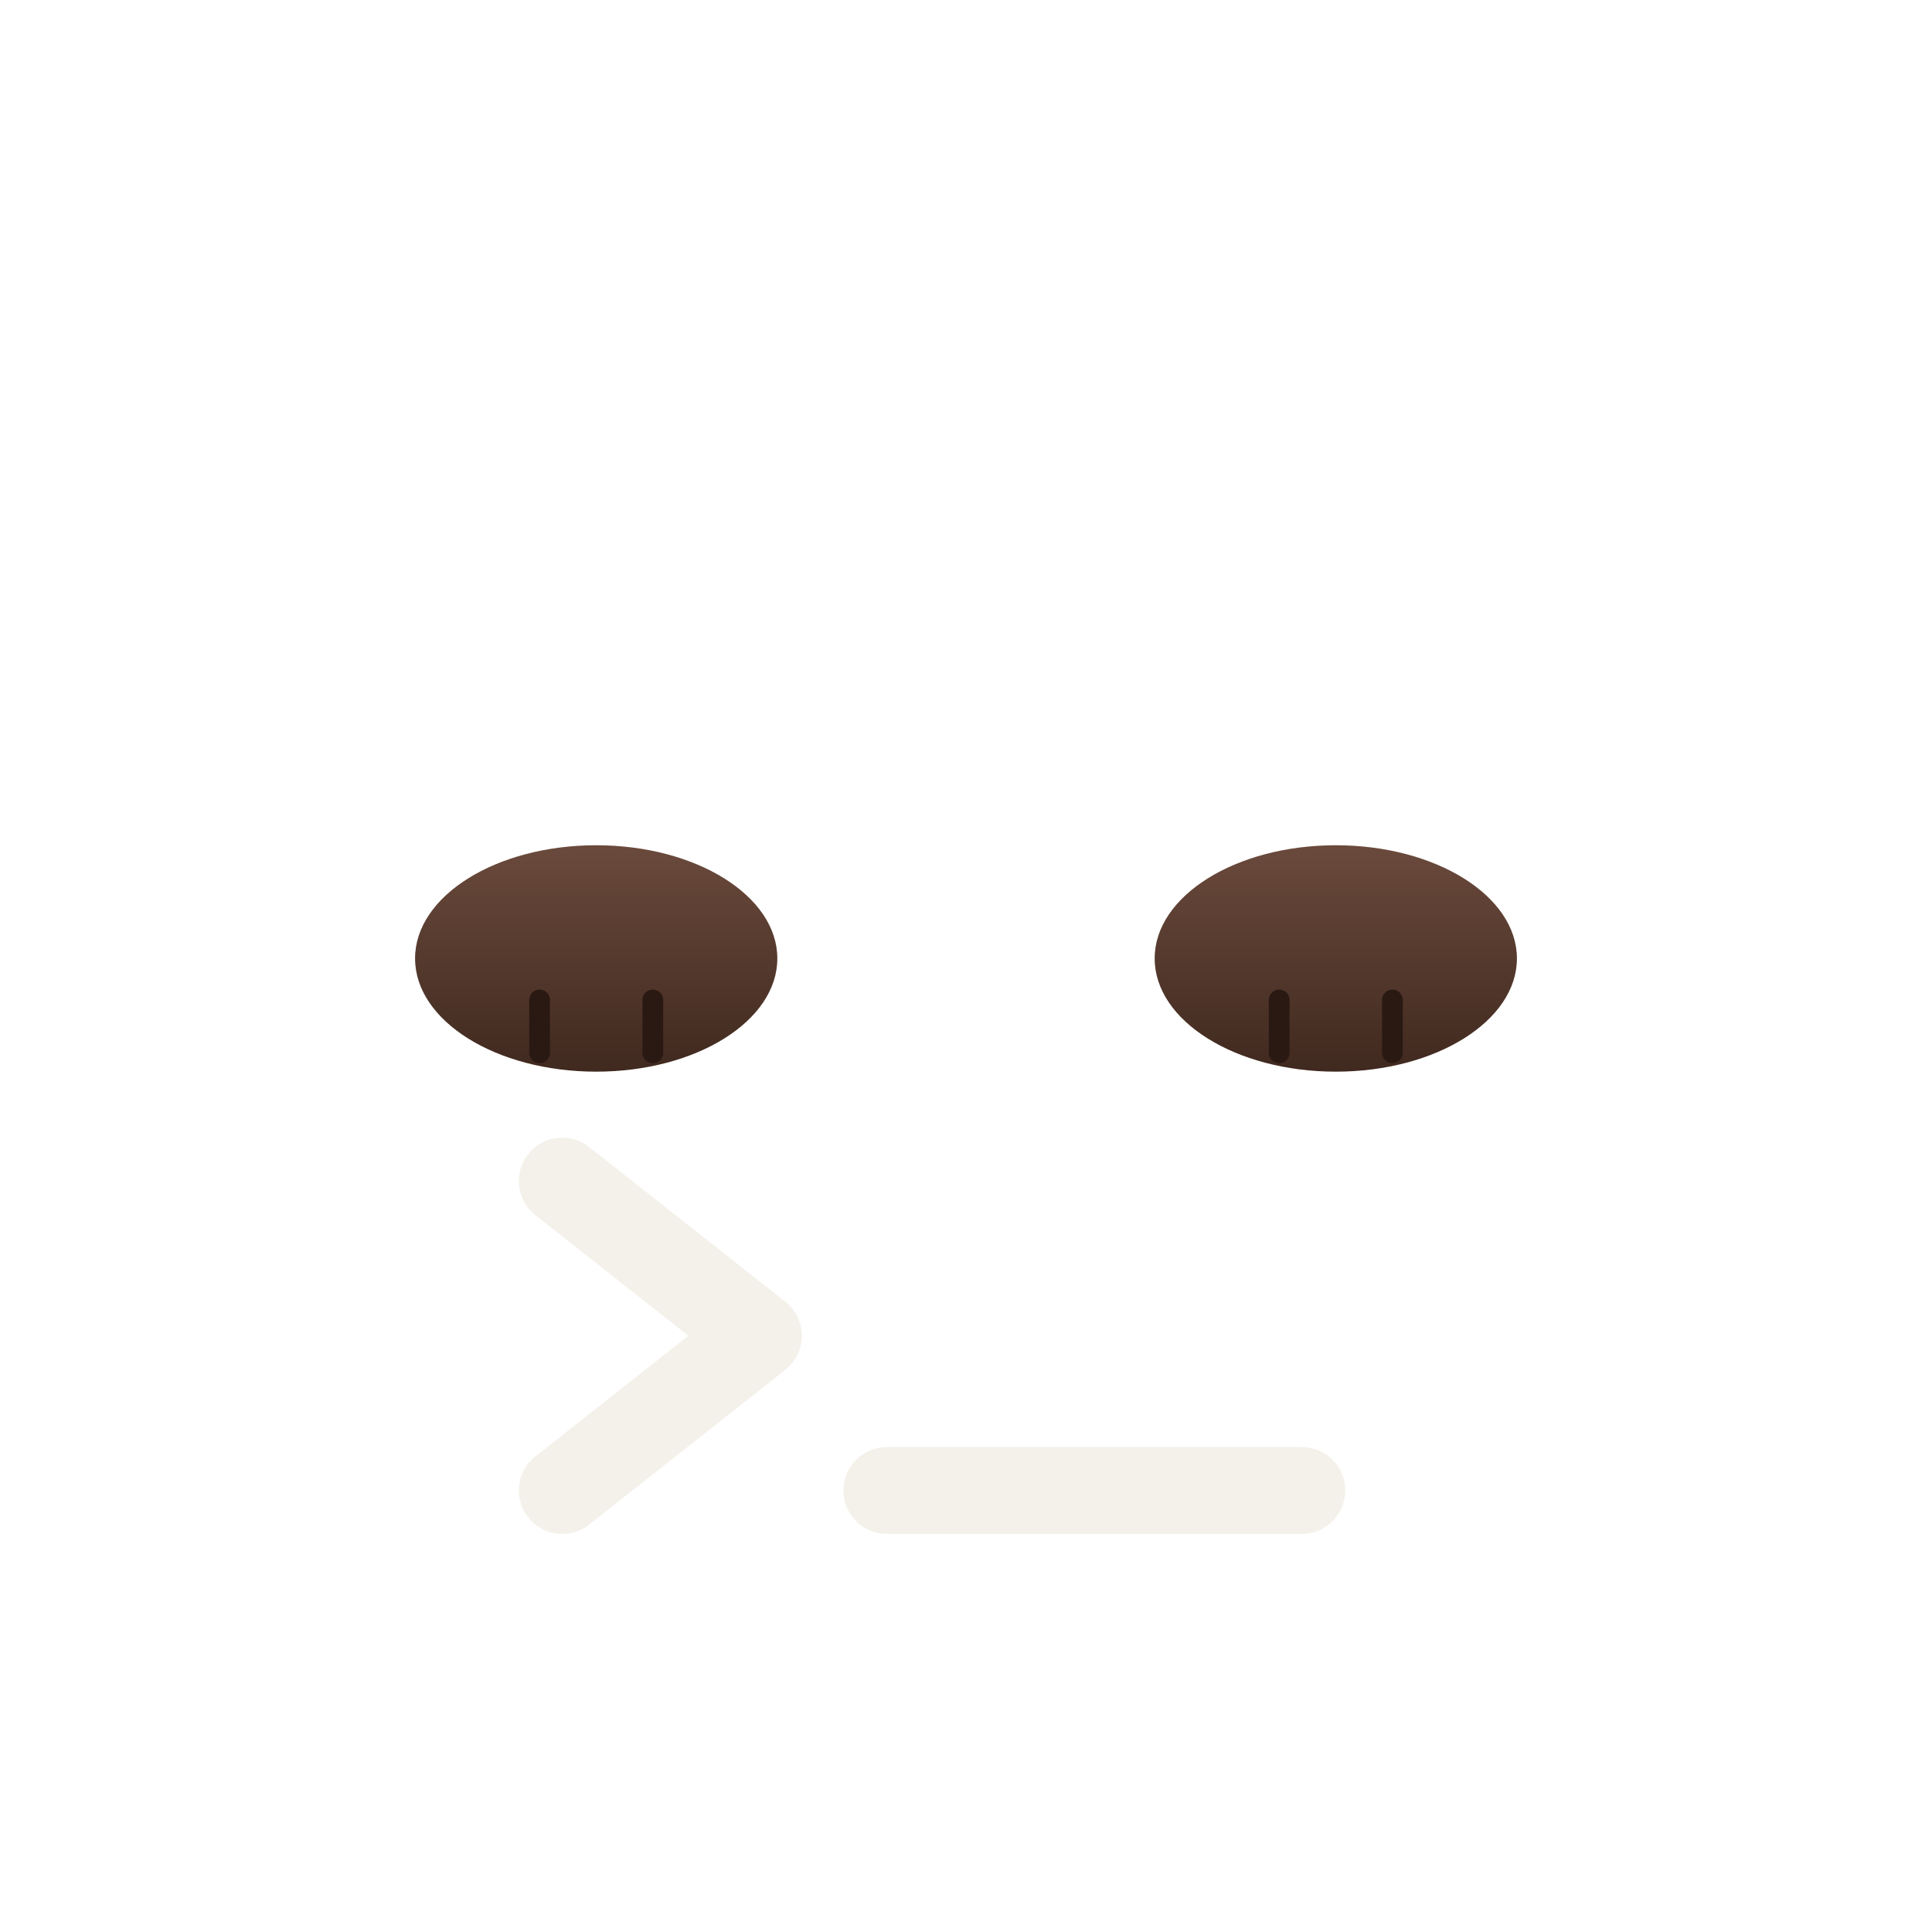
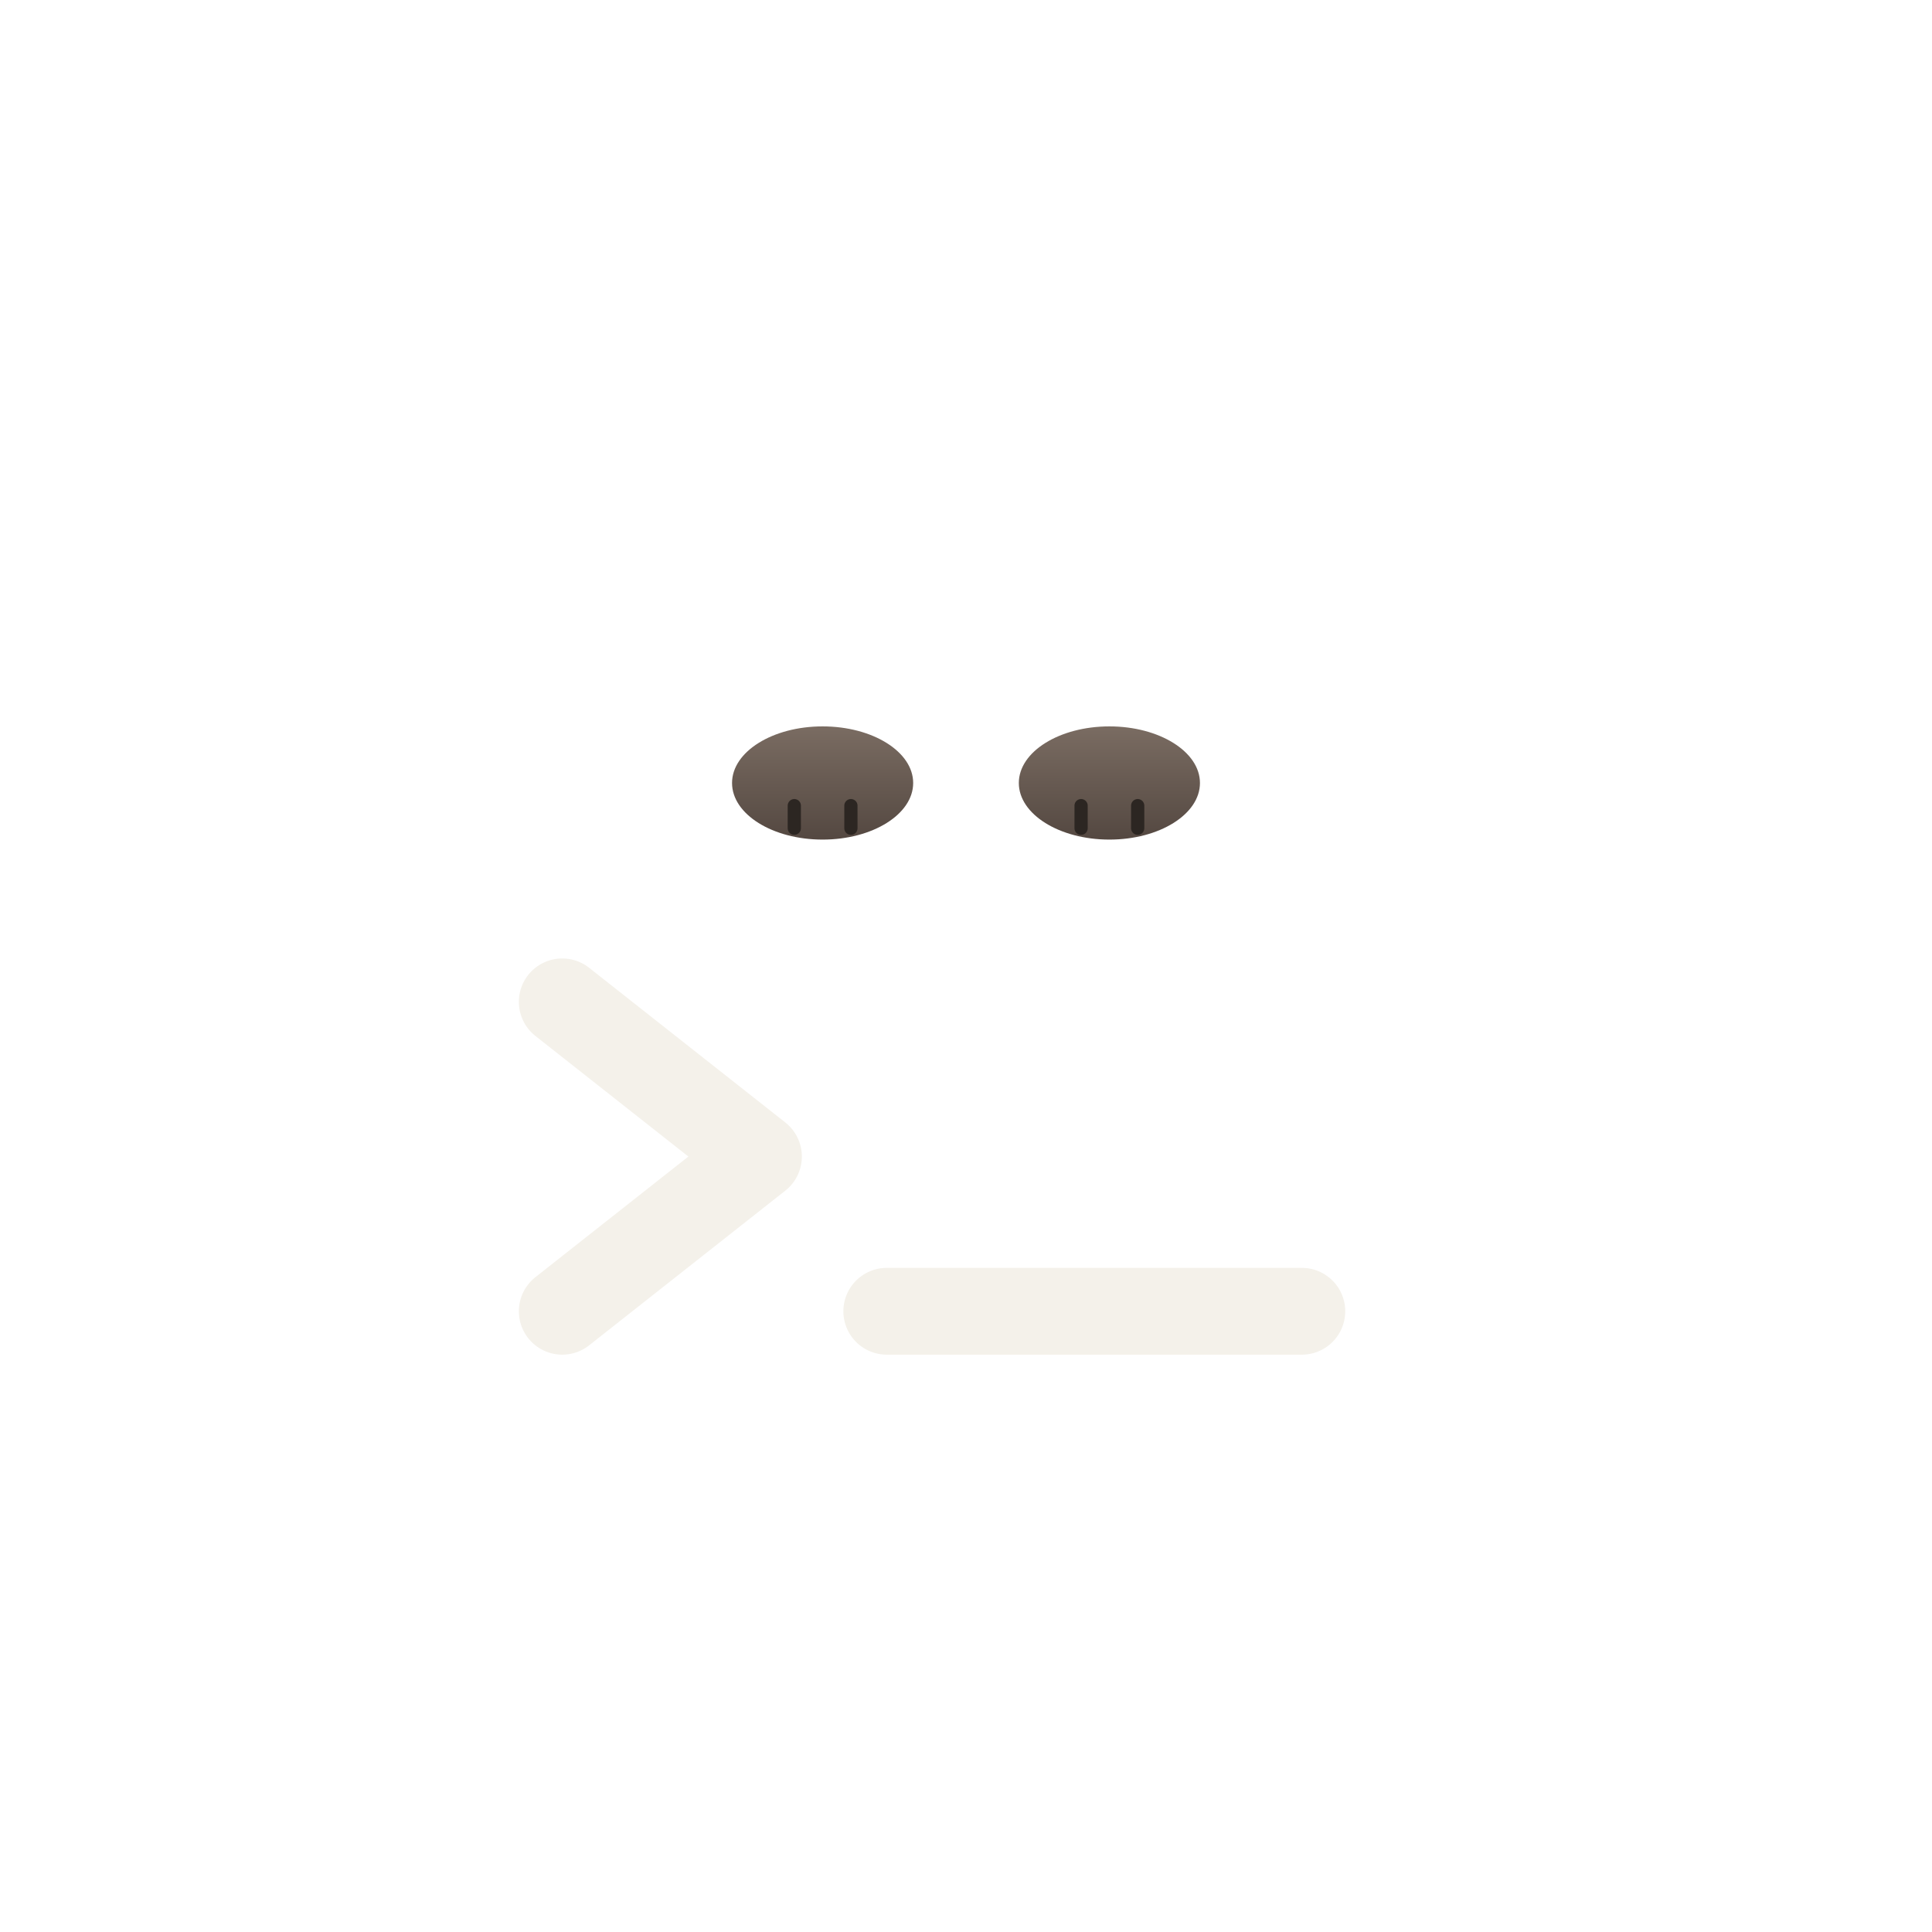
<svg xmlns="http://www.w3.org/2000/svg" width="1024" height="1024" viewBox="0 0 1024 1024">
  <defs>
    <linearGradient id="paw" x1="0" y1="0" x2="0" y2="1">
-       <stop offset="0" stop-color="#6A4A3C" />
-       <stop offset="1" stop-color="#40291F" />
+       <stop offset="0" stop-color="#7A6C62" />
+       <stop offset="1" stop-color="#544841" />
    </linearGradient>
  </defs>
-   <ellipse cx="316" cy="508" rx="96" ry="60" fill="url(#paw)" />
-   <path d="M286 530V558" stroke="#2A1913" stroke-width="11" stroke-linecap="round" fill="none" />
-   <path d="M346 530V558" stroke="#2A1913" stroke-width="11" stroke-linecap="round" fill="none" />
-   <ellipse cx="708" cy="508" rx="96" ry="60" fill="url(#paw)" />
-   <path d="M678 530V558" stroke="#2A1913" stroke-width="11" stroke-linecap="round" fill="none" />
-   <path d="M738 530V558" stroke="#2A1913" stroke-width="11" stroke-linecap="round" fill="none" />
-   <path d="M298 626L402 708L298 790" fill="none" stroke="#F4F1EA" stroke-width="46" stroke-linecap="round" stroke-linejoin="round" />
-   <path d="M470 790H690" fill="none" stroke="#F4F1EA" stroke-width="46" stroke-linecap="round" />
+   <g transform="translate(0 -59)">
+     <ellipse cx="436" cy="474" rx="48" ry="30" fill="url(#paw)" />
+     <path d="M421 486V498" stroke="#2C2622" stroke-width="7" stroke-linecap="round" fill="none" />
+     <path d="M451 486V498" stroke="#2C2622" stroke-width="7" stroke-linecap="round" fill="none" />
+     <ellipse cx="588" cy="474" rx="48" ry="30" fill="url(#paw)" />
+     <path d="M573 486V498" stroke="#2C2622" stroke-width="7" stroke-linecap="round" fill="none" />
+     <path d="M603 486V498" stroke="#2C2622" stroke-width="7" stroke-linecap="round" fill="none" />
+     <path d="M298 590L402 672L298 754" fill="none" stroke="#F4F1EA" stroke-width="46" stroke-linecap="round" stroke-linejoin="round" />
+     <path d="M470 754H690" fill="none" stroke="#F4F1EA" stroke-width="46" stroke-linecap="round" />
+   </g>
</svg>
